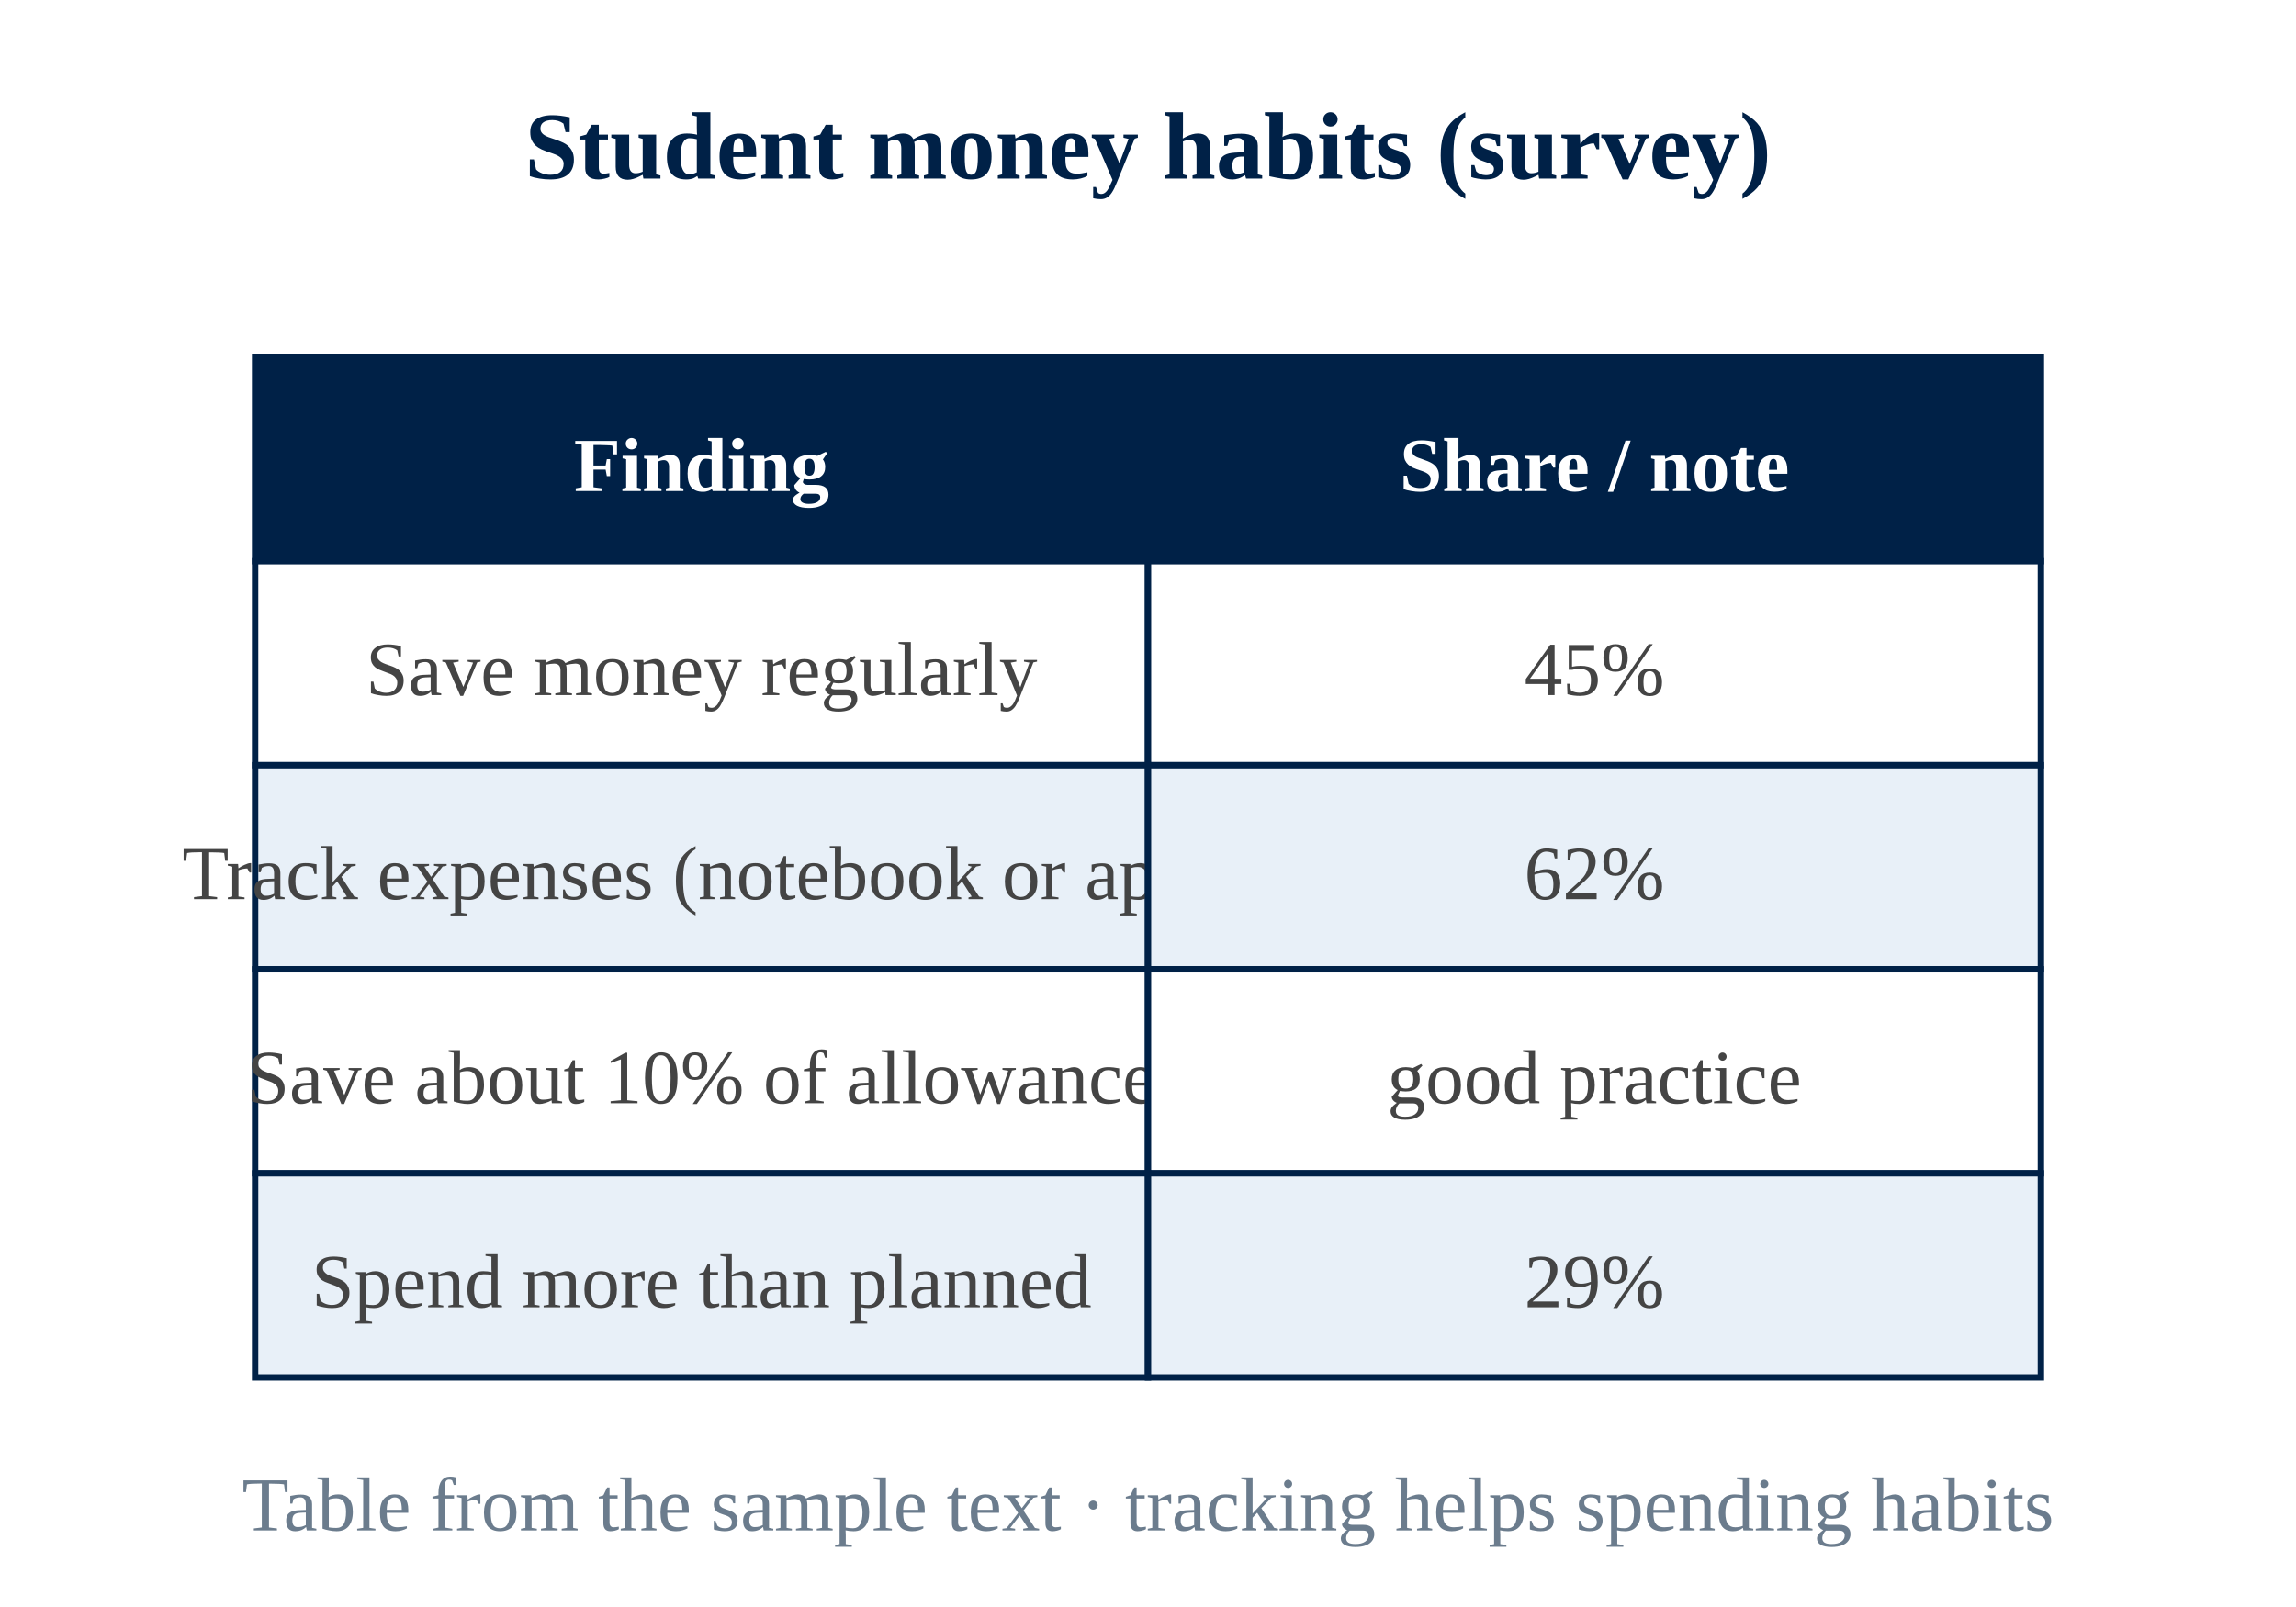
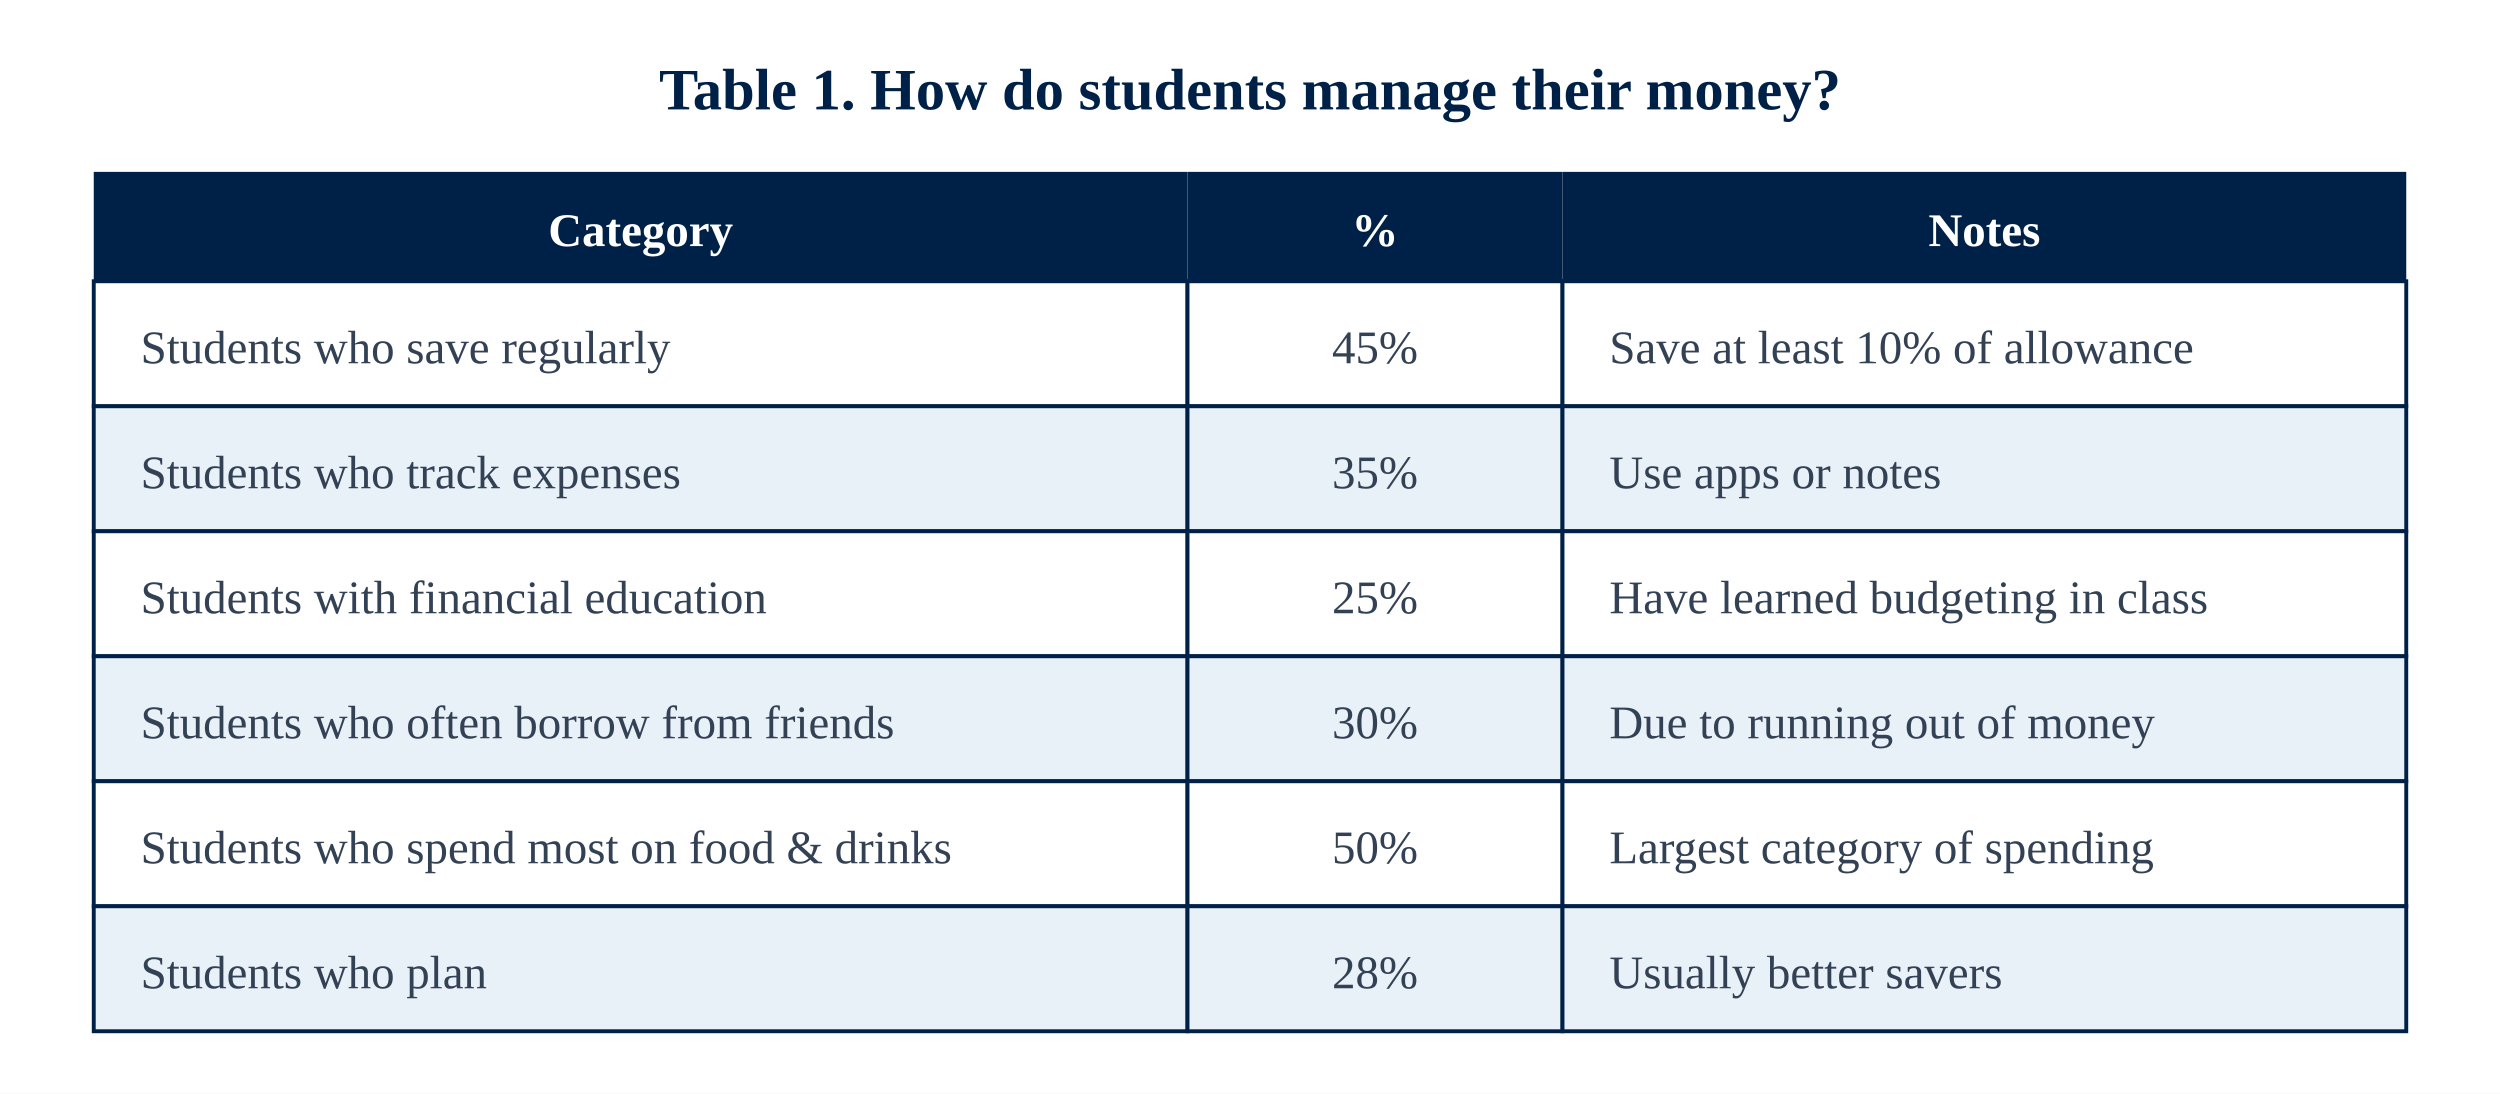
- <svg xmlns="http://www.w3.org/2000/svg" viewBox="0 0 360 252" width="360" height="252" role="img">
-   <rect width="360" height="252" fill="#ffffff" />
-   <text x="180" y="28" text-anchor="middle" font-size="15" font-weight="700" fill="#002147">Student money habits (survey)</text>
-   <rect x="40" y="56" width="140" height="32" fill="#002147" stroke="#002147" stroke-width="1" />
-   <text x="110" y="77" text-anchor="middle" font-size="12" font-weight="700" fill="#ffffff">Finding</text>
-   <rect x="180" y="56" width="140" height="32" fill="#002147" stroke="#002147" stroke-width="1" />
-   <text x="250" y="77" text-anchor="middle" font-size="12" font-weight="700" fill="#ffffff">Share / note</text>
-   <rect x="40" y="88" width="140" height="32" fill="#ffffff" stroke="#002147" stroke-width="1" />
-   <text x="110" y="109" text-anchor="middle" font-size="12" font-weight="400" fill="#444444">Save money regularly</text>
-   <rect x="180" y="88" width="140" height="32" fill="#ffffff" stroke="#002147" stroke-width="1" />
-   <text x="250" y="109" text-anchor="middle" font-size="12" font-weight="400" fill="#444444">45%</text>
-   <rect x="40" y="120" width="140" height="32" fill="#e8f0f8" stroke="#002147" stroke-width="1" />
-   <text x="110" y="141" text-anchor="middle" font-size="12" font-weight="400" fill="#444444">Track expenses (notebook or app)</text>
-   <rect x="180" y="120" width="140" height="32" fill="#e8f0f8" stroke="#002147" stroke-width="1" />
-   <text x="250" y="141" text-anchor="middle" font-size="12" font-weight="400" fill="#444444">62%</text>
-   <rect x="40" y="152" width="140" height="32" fill="#ffffff" stroke="#002147" stroke-width="1" />
-   <text x="110" y="173" text-anchor="middle" font-size="12" font-weight="400" fill="#444444">Save about 10% of allowance</text>
-   <rect x="180" y="152" width="140" height="32" fill="#ffffff" stroke="#002147" stroke-width="1" />
-   <text x="250" y="173" text-anchor="middle" font-size="12" font-weight="400" fill="#444444">good practice</text>
-   <rect x="40" y="184" width="140" height="32" fill="#e8f0f8" stroke="#002147" stroke-width="1" />
-   <text x="110" y="205" text-anchor="middle" font-size="12" font-weight="400" fill="#444444">Spend more than planned</text>
-   <rect x="180" y="184" width="140" height="32" fill="#e8f0f8" stroke="#002147" stroke-width="1" />
-   <text x="250" y="205" text-anchor="middle" font-size="12" font-weight="400" fill="#444444">29%</text>
-   <text x="180" y="240" text-anchor="middle" font-size="12" fill="#6b7c8d">Table from the sample text · tracking helps spending habits</text>
+ <svg xmlns="http://www.w3.org/2000/svg" viewBox="0 0 640 280" width="640" height="280" role="img" aria-labelledby="title">
+   <rect width="640" height="280" fill="#ffffff" />
+   <text x="320" y="28" text-anchor="middle" font-size="15" font-weight="700" fill="#002147">Table 1. How do students manage their money?</text>
+   <rect x="24" y="44" width="280" height="28" fill="#002147" />
+   <rect x="304" y="44" width="96" height="28" fill="#002147" />
+   <rect x="400" y="44" width="216" height="28" fill="#002147" />
+   <text x="164" y="63" text-anchor="middle" font-size="12" font-weight="700" fill="#ffffff">Category</text>
+   <text x="352" y="63" text-anchor="middle" font-size="12" font-weight="700" fill="#ffffff">%</text>
+   <text x="508" y="63" text-anchor="middle" font-size="12" font-weight="700" fill="#ffffff">Notes</text>
+   <rect x="24" y="72" width="280" height="32" fill="#ffffff" stroke="#002147" />
+   <rect x="304" y="72" width="96" height="32" fill="#ffffff" stroke="#002147" />
+   <rect x="400" y="72" width="216" height="32" fill="#ffffff" stroke="#002147" />
+   <text x="36" y="93" font-size="12" fill="#334155">Students who save regularly</text>
+   <text x="352" y="93" text-anchor="middle" font-size="12" fill="#334155">45%</text>
+   <text x="412" y="93" font-size="12" fill="#334155">Save at least 10% of allowance</text>
+   <rect x="24" y="104" width="280" height="32" fill="#e8f0f8" stroke="#002147" />
+   <rect x="304" y="104" width="96" height="32" fill="#e8f0f8" stroke="#002147" />
+   <rect x="400" y="104" width="216" height="32" fill="#e8f0f8" stroke="#002147" />
+   <text x="36" y="125" font-size="12" fill="#334155">Students who track expenses</text>
+   <text x="352" y="125" text-anchor="middle" font-size="12" fill="#334155">35%</text>
+   <text x="412" y="125" font-size="12" fill="#334155">Use apps or notes</text>
+   <rect x="24" y="136" width="280" height="32" fill="#ffffff" stroke="#002147" />
+   <rect x="304" y="136" width="96" height="32" fill="#ffffff" stroke="#002147" />
+   <rect x="400" y="136" width="216" height="32" fill="#ffffff" stroke="#002147" />
+   <text x="36" y="157" font-size="12" fill="#334155">Students with financial education</text>
+   <text x="352" y="157" text-anchor="middle" font-size="12" fill="#334155">25%</text>
+   <text x="412" y="157" font-size="12" fill="#334155">Have learned budgeting in class</text>
+   <rect x="24" y="168" width="280" height="32" fill="#e8f0f8" stroke="#002147" />
+   <rect x="304" y="168" width="96" height="32" fill="#e8f0f8" stroke="#002147" />
+   <rect x="400" y="168" width="216" height="32" fill="#e8f0f8" stroke="#002147" />
+   <text x="36" y="189" font-size="12" fill="#334155">Students who often borrow from friends</text>
+   <text x="352" y="189" text-anchor="middle" font-size="12" fill="#334155">30%</text>
+   <text x="412" y="189" font-size="12" fill="#334155">Due to running out of money</text>
+   <rect x="24" y="200" width="280" height="32" fill="#ffffff" stroke="#002147" />
+   <rect x="304" y="200" width="96" height="32" fill="#ffffff" stroke="#002147" />
+   <rect x="400" y="200" width="216" height="32" fill="#ffffff" stroke="#002147" />
+   <text x="36" y="221" font-size="12" fill="#334155">Students who spend most on food &amp; drinks</text>
+   <text x="352" y="221" text-anchor="middle" font-size="12" fill="#334155">50%</text>
+   <text x="412" y="221" font-size="12" fill="#334155">Largest category of spending</text>
+   <rect x="24" y="232" width="280" height="32" fill="#e8f0f8" stroke="#002147" />
+   <rect x="304" y="232" width="96" height="32" fill="#e8f0f8" stroke="#002147" />
+   <rect x="400" y="232" width="216" height="32" fill="#e8f0f8" stroke="#002147" />
+   <text x="36" y="253" font-size="12" fill="#334155">Students who plan</text>
+   <text x="352" y="253" text-anchor="middle" font-size="12" fill="#334155">28%</text>
+   <text x="412" y="253" font-size="12" fill="#334155">Usually better savers</text>
</svg>
